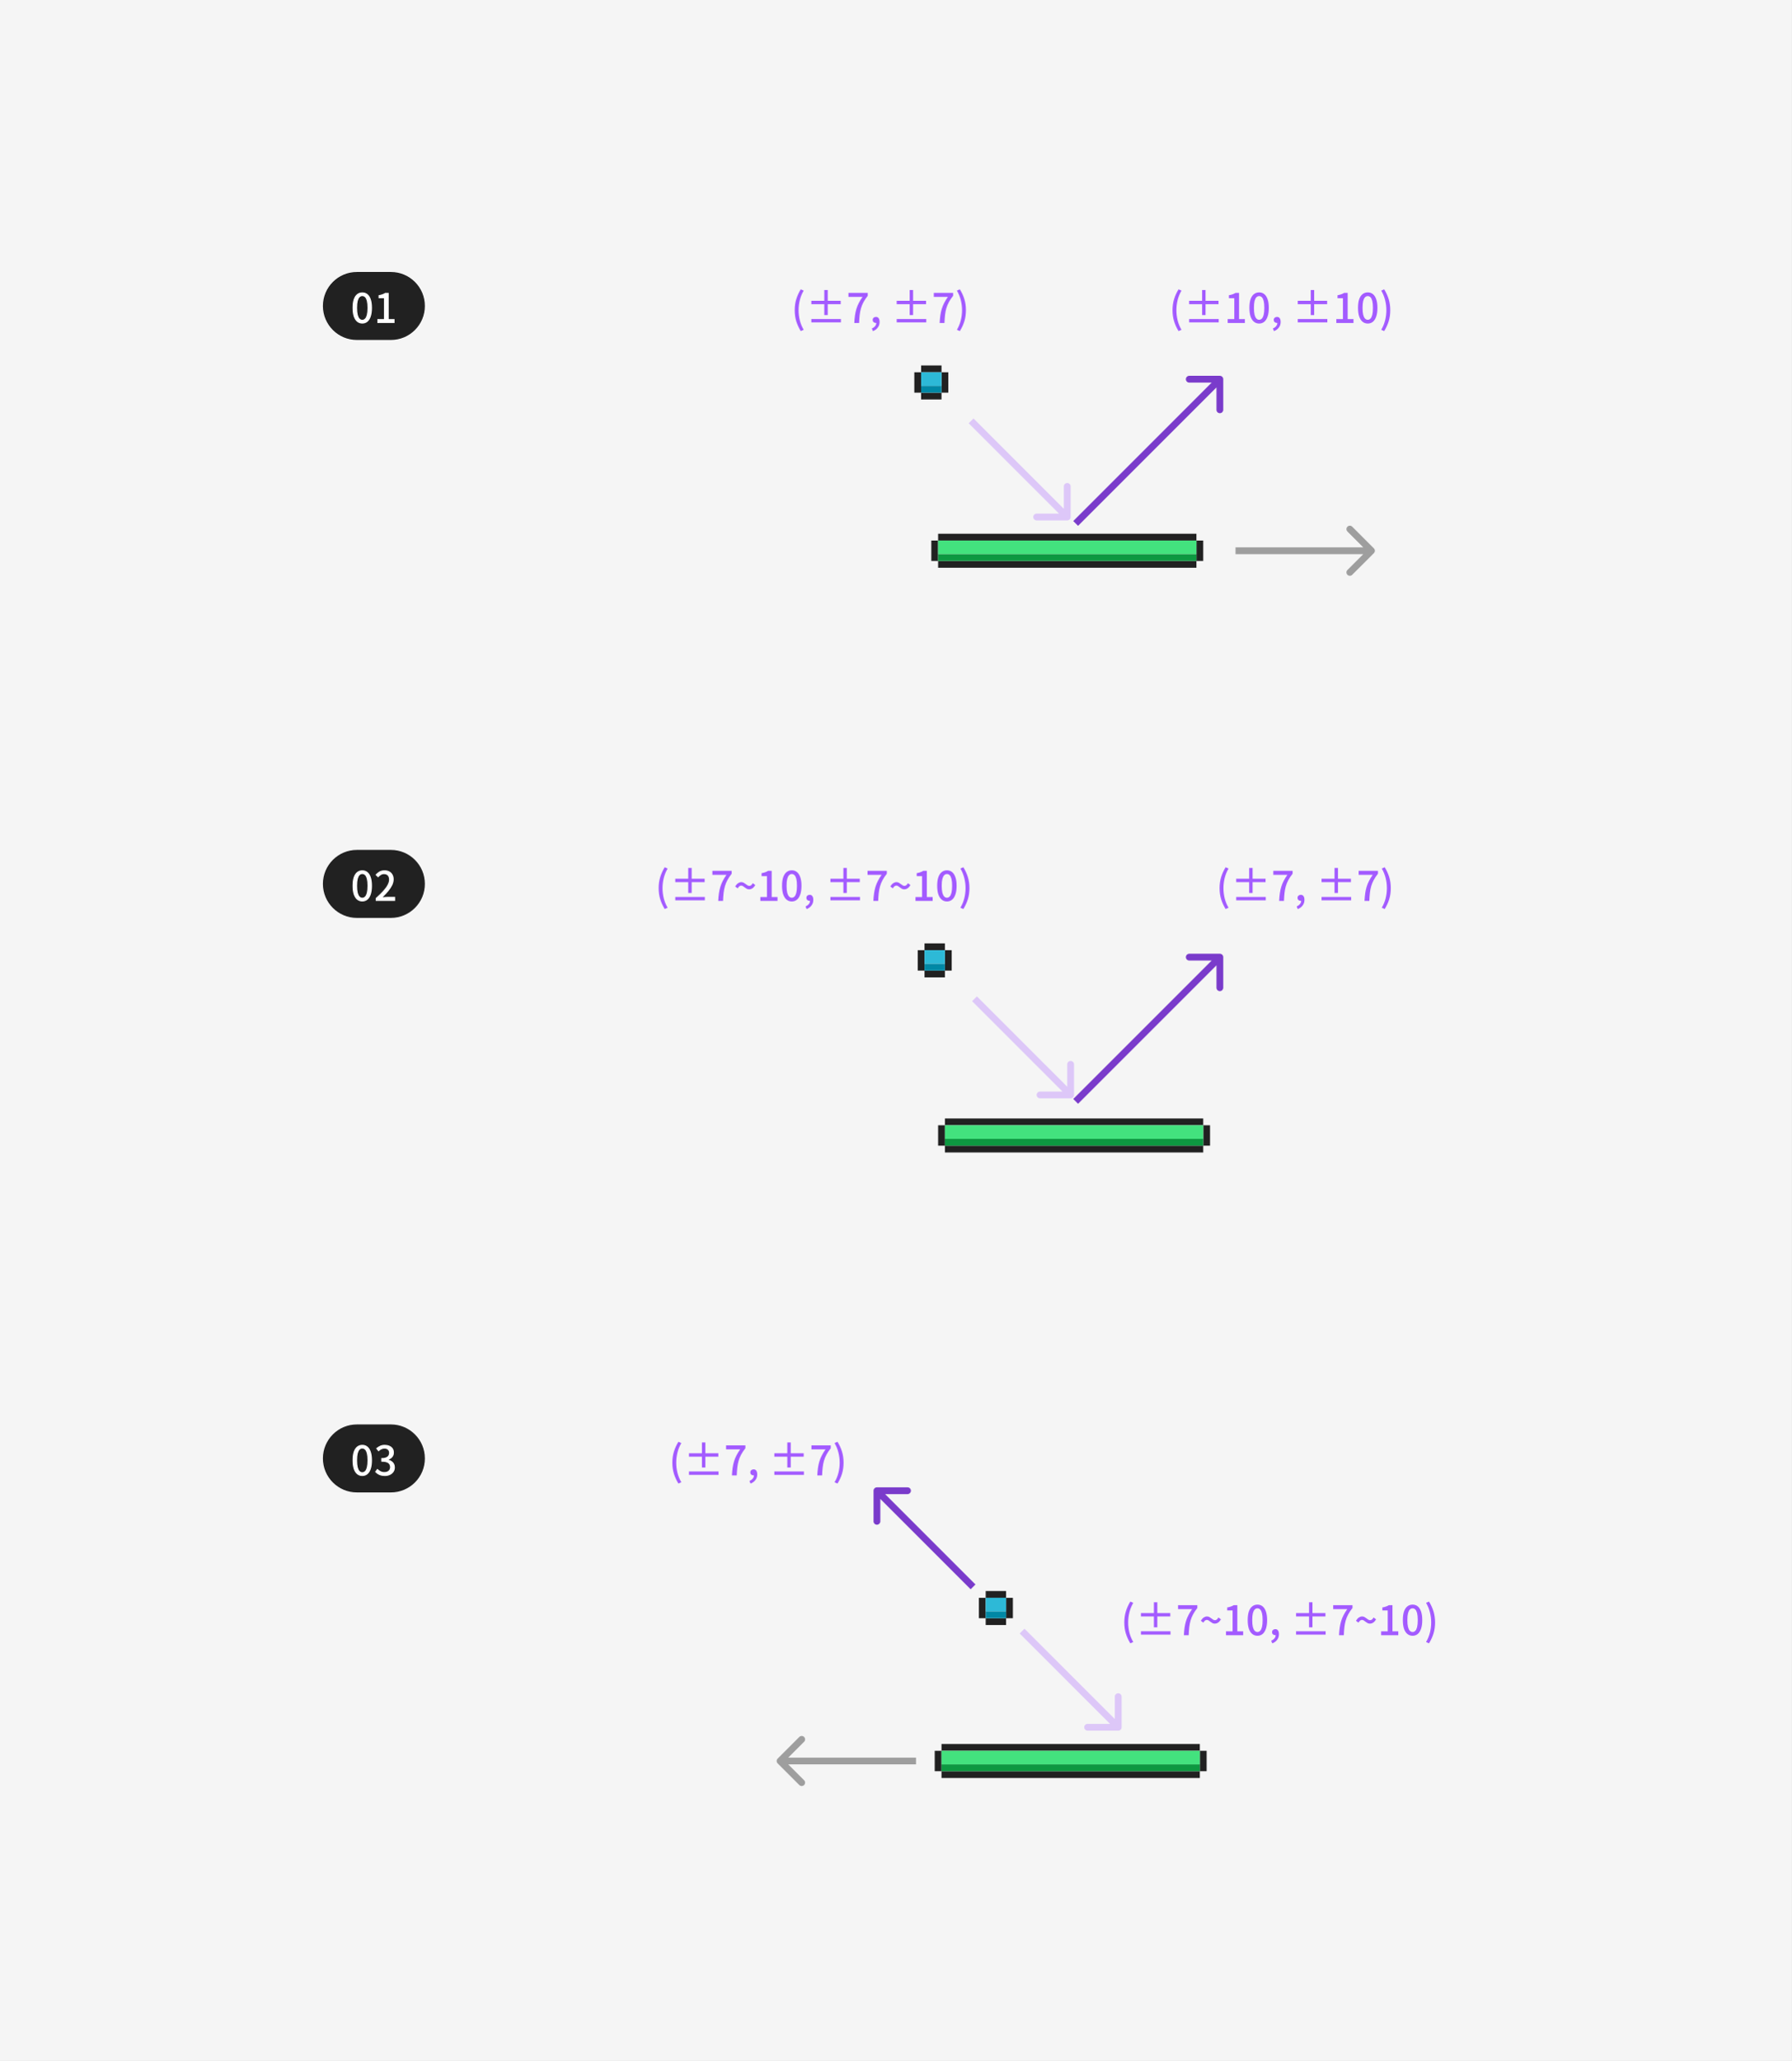
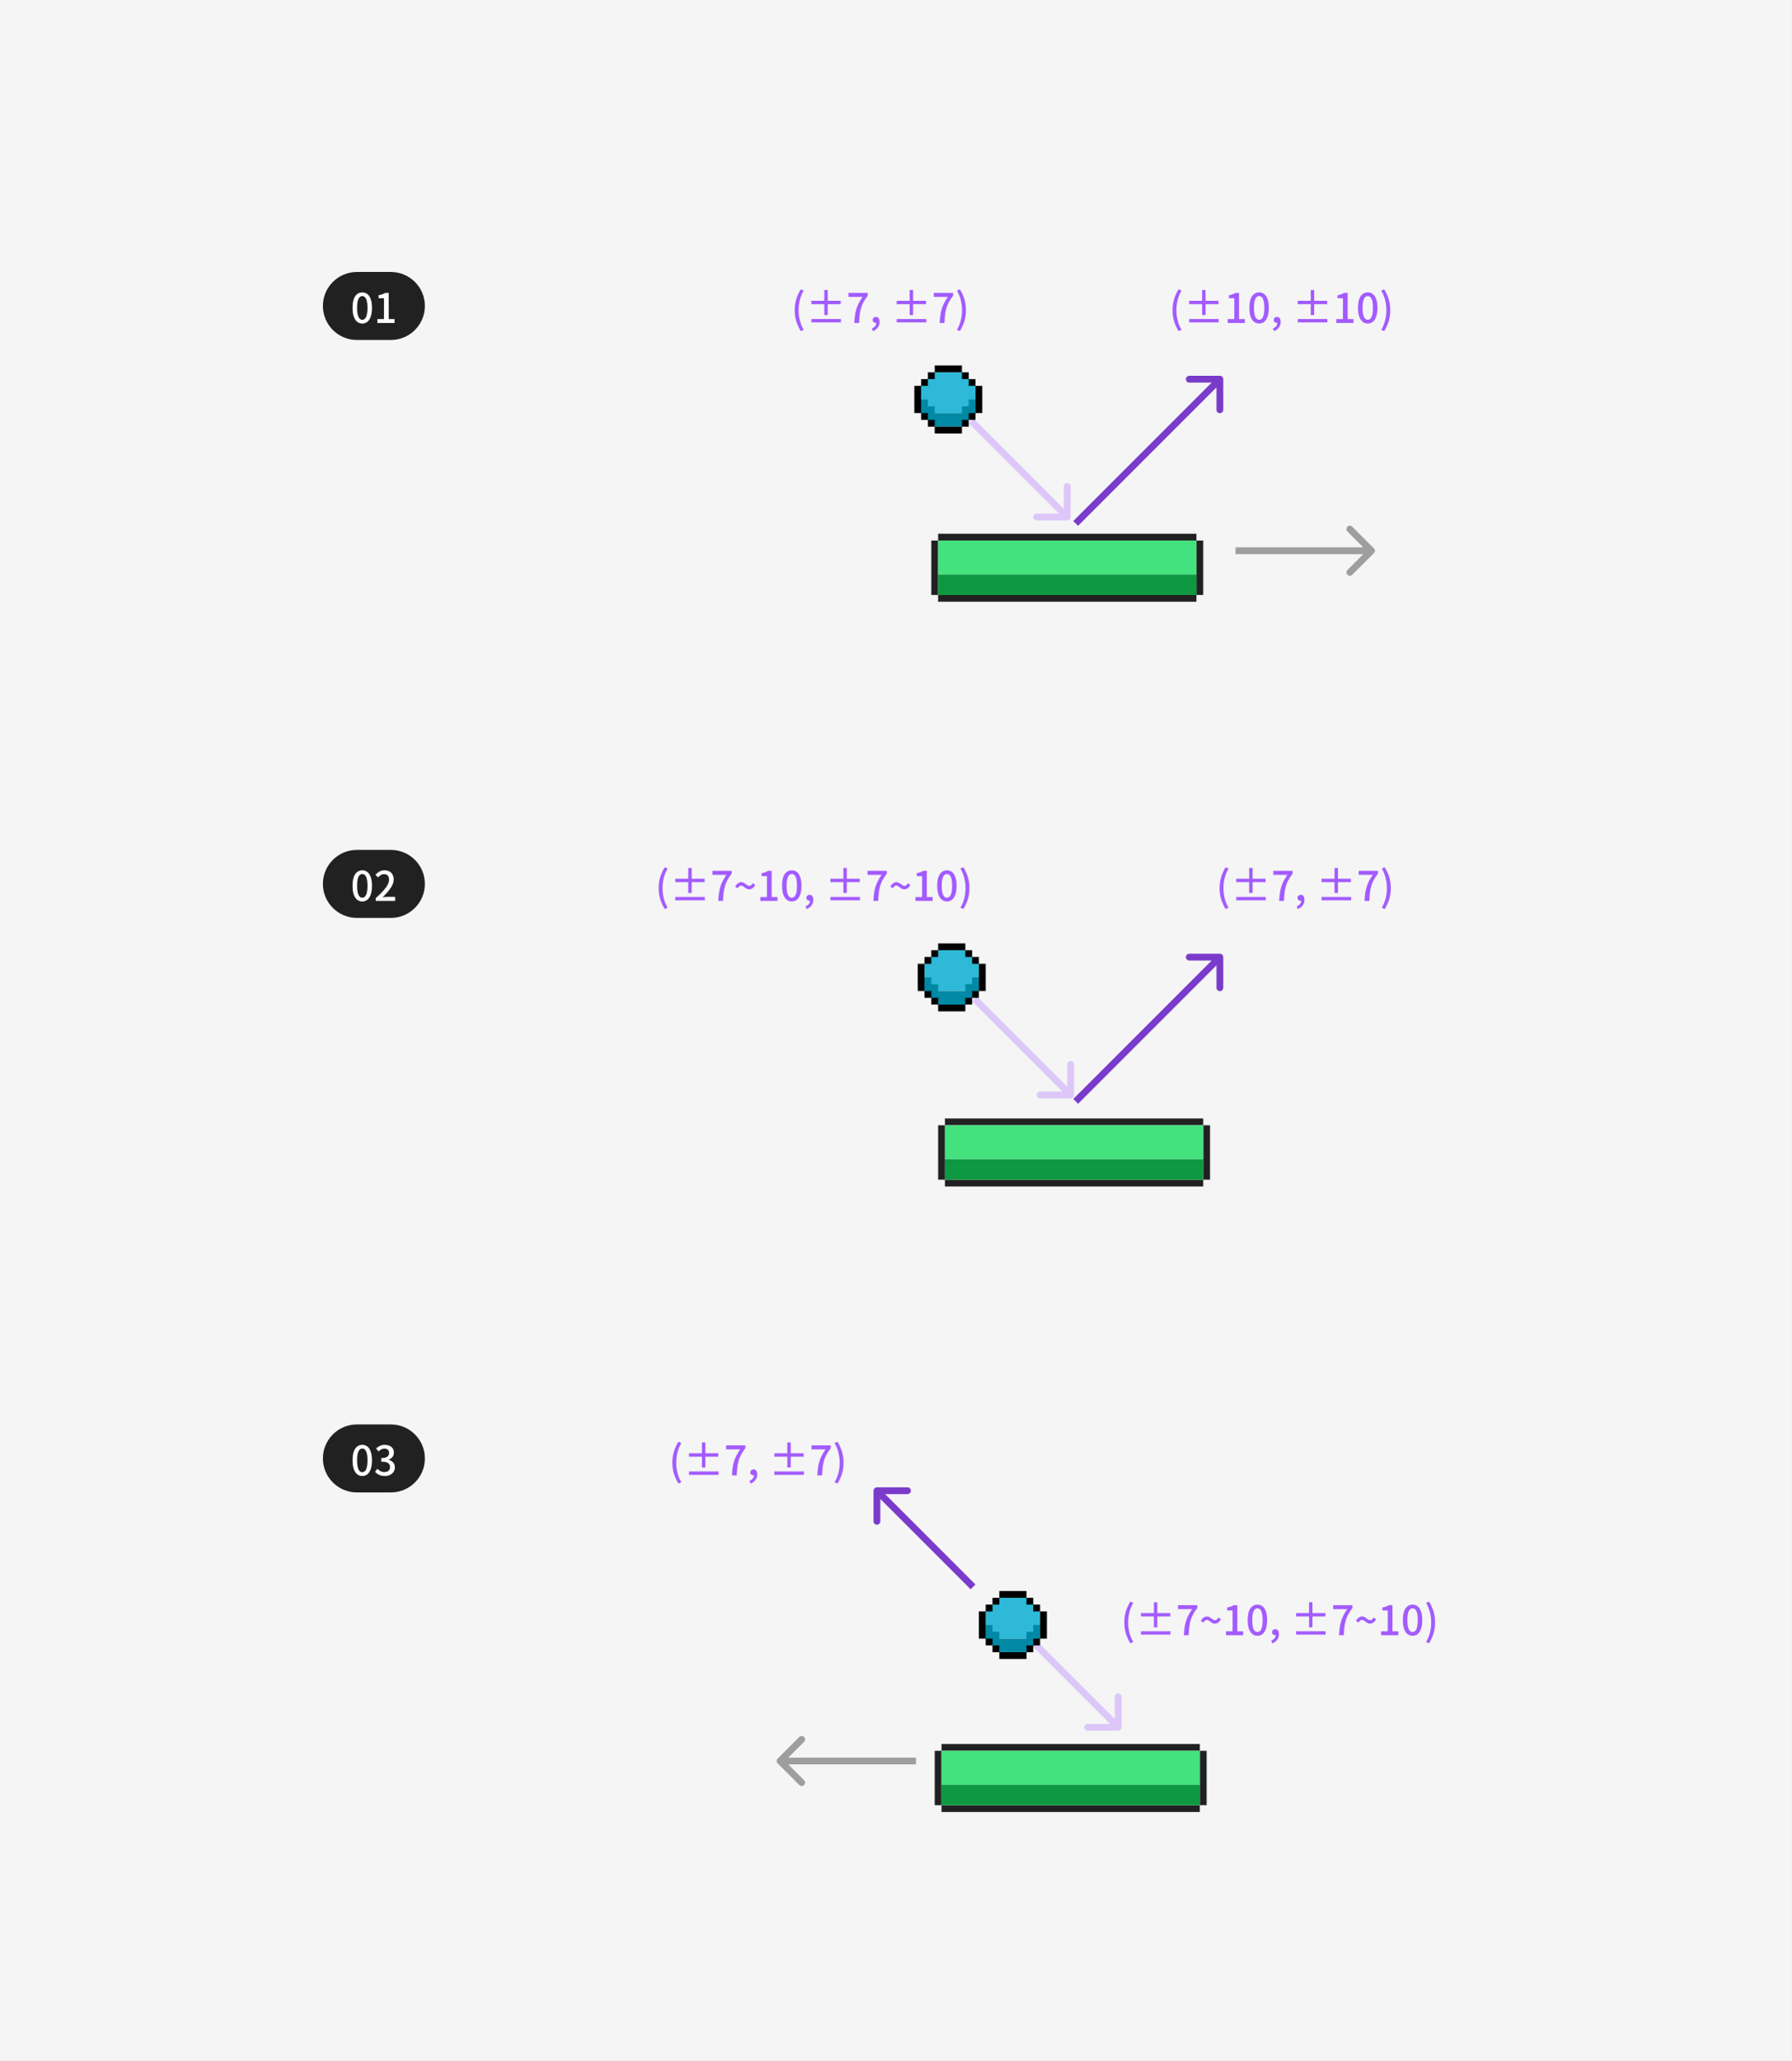
<svg xmlns="http://www.w3.org/2000/svg" width="527" height="606" viewBox="0 0 527 606" fill="none">
  <rect width="527" height="606" fill="#F5F5F5" />
  <rect x="95" y="80" width="30" height="20" rx="10" fill="#212121" />
  <path d="M106.588 95.168C106.012 95.168 105.508 94.996 105.076 94.652C104.644 94.308 104.308 93.796 104.068 93.116C103.836 92.428 103.72 91.572 103.72 90.548C103.72 89.524 103.836 88.676 104.068 88.004C104.308 87.332 104.644 86.832 105.076 86.504C105.508 86.168 106.012 86 106.588 86C107.164 86 107.664 86.168 108.088 86.504C108.512 86.84 108.84 87.344 109.072 88.016C109.312 88.68 109.432 89.524 109.432 90.548C109.432 91.572 109.312 92.428 109.072 93.116C108.84 93.796 108.512 94.308 108.088 94.652C107.664 94.996 107.164 95.168 106.588 95.168ZM106.588 94.064C106.884 94.064 107.148 93.948 107.38 93.716C107.612 93.484 107.792 93.112 107.92 92.6C108.048 92.08 108.112 91.396 108.112 90.548C108.112 89.7 108.048 89.024 107.92 88.52C107.792 88.016 107.612 87.652 107.38 87.428C107.148 87.204 106.884 87.092 106.588 87.092C106.292 87.092 106.028 87.204 105.796 87.428C105.564 87.652 105.38 88.016 105.244 88.52C105.116 89.024 105.052 89.7 105.052 90.548C105.052 91.396 105.116 92.08 105.244 92.6C105.38 93.112 105.564 93.484 105.796 93.716C106.028 93.948 106.292 94.064 106.588 94.064ZM111.02 95V93.86H112.964V87.716H111.38V86.84C111.796 86.768 112.156 86.676 112.46 86.564C112.772 86.452 113.056 86.316 113.312 86.156H114.356V93.86H116.072V95H111.02Z" fill="white" />
  <path d="M235.588 97.388C235.028 96.476 234.592 95.524 234.28 94.532C233.968 93.532 233.812 92.436 233.812 91.244C233.812 90.06 233.968 88.968 234.28 87.968C234.592 86.968 235.028 86.012 235.588 85.1L236.452 85.484C235.94 86.348 235.56 87.276 235.312 88.268C235.072 89.252 234.952 90.244 234.952 91.244C234.952 92.252 235.072 93.248 235.312 94.232C235.56 95.216 235.94 96.14 236.452 97.004L235.588 97.388ZM247.341 89.48H243.525V92.672H242.517V89.48H238.701V88.484H242.517V85.304H243.525V88.484H247.341V89.48ZM247.401 93.836V94.832H238.701V93.836H247.401ZM251.337 95C251.377 94.192 251.445 93.452 251.541 92.78C251.637 92.1 251.777 91.46 251.961 90.86C252.145 90.252 252.385 89.664 252.681 89.096C252.977 88.52 253.337 87.932 253.761 87.332H249.621V86.156H255.297V87.008C254.785 87.648 254.369 88.268 254.049 88.868C253.729 89.46 253.481 90.064 253.305 90.68C253.129 91.296 253.001 91.956 252.921 92.66C252.841 93.356 252.785 94.136 252.753 95H251.337ZM256.813 97.4L256.501 96.62C256.917 96.444 257.241 96.208 257.473 95.912C257.705 95.624 257.817 95.3 257.809 94.94L257.713 93.836L258.289 94.748C258.209 94.836 258.117 94.9 258.013 94.94C257.909 94.972 257.797 94.988 257.677 94.988C257.437 94.988 257.221 94.912 257.029 94.76C256.845 94.6 256.753 94.38 256.753 94.1C256.753 93.828 256.845 93.612 257.029 93.452C257.221 93.292 257.449 93.212 257.713 93.212C258.057 93.212 258.321 93.344 258.505 93.608C258.689 93.872 258.781 94.236 258.781 94.7C258.781 95.332 258.605 95.88 258.253 96.344C257.909 96.816 257.429 97.168 256.813 97.4ZM272.455 89.48H268.639V92.672H267.631V89.48H263.815V88.484H267.631V85.304H268.639V88.484H272.455V89.48ZM272.515 93.836V94.832H263.815V93.836H272.515ZM276.451 95C276.491 94.192 276.559 93.452 276.655 92.78C276.751 92.1 276.891 91.46 277.075 90.86C277.259 90.252 277.499 89.664 277.795 89.096C278.091 88.52 278.451 87.932 278.875 87.332H274.735V86.156H280.411V87.008C279.899 87.648 279.483 88.268 279.163 88.868C278.843 89.46 278.595 90.064 278.419 90.68C278.243 91.296 278.115 91.956 278.035 92.66C277.955 93.356 277.899 94.136 277.867 95H276.451ZM282.395 97.388L281.531 97.004C282.043 96.14 282.423 95.216 282.671 94.232C282.919 93.248 283.043 92.252 283.043 91.244C283.043 90.244 282.919 89.252 282.671 88.268C282.423 87.276 282.043 86.348 281.531 85.484L282.395 85.1C282.963 86.012 283.403 86.968 283.715 87.968C284.027 88.968 284.183 90.06 284.183 91.244C284.183 92.436 284.027 93.532 283.715 94.532C283.403 95.524 282.963 96.476 282.395 97.388Z" fill="#A35BFF" />
  <path d="M346.744 97.388C346.184 96.476 345.748 95.524 345.436 94.532C345.124 93.532 344.968 92.436 344.968 91.244C344.968 90.06 345.124 88.968 345.436 87.968C345.748 86.968 346.184 86.012 346.744 85.1L347.608 85.484C347.096 86.348 346.716 87.276 346.468 88.268C346.228 89.252 346.108 90.244 346.108 91.244C346.108 92.252 346.228 93.248 346.468 94.232C346.716 95.216 347.096 96.14 347.608 97.004L346.744 97.388ZM358.498 89.48H354.682V92.672H353.674V89.48H349.858V88.484H353.674V85.304H354.682V88.484H358.498V89.48ZM358.558 93.836V94.832H349.858V93.836H358.558ZM361.198 95V93.86H363.142V87.716H361.558V86.84C361.974 86.768 362.334 86.676 362.638 86.564C362.95 86.452 363.234 86.316 363.49 86.156H364.534V93.86H366.25V95H361.198ZM370.453 95.168C369.877 95.168 369.373 94.996 368.941 94.652C368.509 94.308 368.173 93.796 367.933 93.116C367.701 92.428 367.585 91.572 367.585 90.548C367.585 89.524 367.701 88.676 367.933 88.004C368.173 87.332 368.509 86.832 368.941 86.504C369.373 86.168 369.877 86 370.453 86C371.029 86 371.529 86.168 371.953 86.504C372.377 86.84 372.705 87.344 372.937 88.016C373.177 88.68 373.297 89.524 373.297 90.548C373.297 91.572 373.177 92.428 372.937 93.116C372.705 93.796 372.377 94.308 371.953 94.652C371.529 94.996 371.029 95.168 370.453 95.168ZM370.453 94.064C370.749 94.064 371.013 93.948 371.245 93.716C371.477 93.484 371.657 93.112 371.785 92.6C371.913 92.08 371.977 91.396 371.977 90.548C371.977 89.7 371.913 89.024 371.785 88.52C371.657 88.016 371.477 87.652 371.245 87.428C371.013 87.204 370.749 87.092 370.453 87.092C370.157 87.092 369.893 87.204 369.661 87.428C369.429 87.652 369.245 88.016 369.109 88.52C368.981 89.024 368.917 89.7 368.917 90.548C368.917 91.396 368.981 92.08 369.109 92.6C369.245 93.112 369.429 93.484 369.661 93.716C369.893 93.948 370.157 94.064 370.453 94.064ZM374.813 97.4L374.501 96.62C374.917 96.444 375.241 96.208 375.473 95.912C375.705 95.624 375.817 95.3 375.809 94.94L375.713 93.836L376.289 94.748C376.209 94.836 376.117 94.9 376.013 94.94C375.909 94.972 375.797 94.988 375.677 94.988C375.437 94.988 375.221 94.912 375.029 94.76C374.845 94.6 374.753 94.38 374.753 94.1C374.753 93.828 374.845 93.612 375.029 93.452C375.221 93.292 375.449 93.212 375.713 93.212C376.057 93.212 376.321 93.344 376.505 93.608C376.689 93.872 376.781 94.236 376.781 94.7C376.781 95.332 376.605 95.88 376.253 96.344C375.909 96.816 375.429 97.168 374.813 97.4ZM390.455 89.48H386.639V92.672H385.631V89.48H381.815V88.484H385.631V85.304H386.639V88.484H390.455V89.48ZM390.515 93.836V94.832H381.815V93.836H390.515ZM393.155 95V93.86H395.099V87.716H393.515V86.84C393.931 86.768 394.291 86.676 394.595 86.564C394.907 86.452 395.191 86.316 395.447 86.156H396.491V93.86H398.207V95H393.155ZM402.411 95.168C401.835 95.168 401.331 94.996 400.899 94.652C400.467 94.308 400.131 93.796 399.891 93.116C399.659 92.428 399.543 91.572 399.543 90.548C399.543 89.524 399.659 88.676 399.891 88.004C400.131 87.332 400.467 86.832 400.899 86.504C401.331 86.168 401.835 86 402.411 86C402.987 86 403.487 86.168 403.911 86.504C404.335 86.84 404.663 87.344 404.895 88.016C405.135 88.68 405.255 89.524 405.255 90.548C405.255 91.572 405.135 92.428 404.895 93.116C404.663 93.796 404.335 94.308 403.911 94.652C403.487 94.996 402.987 95.168 402.411 95.168ZM402.411 94.064C402.707 94.064 402.971 93.948 403.203 93.716C403.435 93.484 403.615 93.112 403.743 92.6C403.871 92.08 403.935 91.396 403.935 90.548C403.935 89.7 403.871 89.024 403.743 88.52C403.615 88.016 403.435 87.652 403.203 87.428C402.971 87.204 402.707 87.092 402.411 87.092C402.115 87.092 401.851 87.204 401.619 87.428C401.387 87.652 401.203 88.016 401.067 88.52C400.939 89.024 400.875 89.7 400.875 90.548C400.875 91.396 400.939 92.08 401.067 92.6C401.203 93.112 401.387 93.484 401.619 93.716C401.851 93.948 402.115 94.064 402.411 94.064ZM407.238 97.388L406.374 97.004C406.886 96.14 407.266 95.216 407.514 94.232C407.762 93.248 407.886 92.252 407.886 91.244C407.886 90.244 407.762 89.252 407.514 88.268C407.266 87.276 406.886 86.348 406.374 85.484L407.238 85.1C407.806 86.012 408.246 86.968 408.558 87.968C408.87 88.968 409.026 90.06 409.026 91.244C409.026 92.436 408.87 93.532 408.558 94.532C408.246 95.524 407.806 96.476 407.238 97.388Z" fill="#A35BFF" />
  <path d="M404.207 162.707C404.598 162.317 404.598 161.683 404.207 161.293L397.843 154.929C397.453 154.538 396.819 154.538 396.429 154.929C396.038 155.319 396.038 155.953 396.429 156.343L402.086 162L396.429 167.657C396.038 168.047 396.038 168.681 396.429 169.071C396.819 169.462 397.453 169.462 397.843 169.071L404.207 162.707ZM363.5 163H403.5V161H363.5V163Z" fill="#9E9E9E" />
  <path d="M359.895 111.542C359.895 110.99 359.447 110.542 358.895 110.542L349.895 110.542C349.343 110.542 348.895 110.99 348.895 111.542C348.895 112.095 349.343 112.542 349.895 112.542L357.895 112.542L357.895 120.542C357.895 121.095 358.343 121.542 358.895 121.542C359.447 121.542 359.895 121.095 359.895 120.542L359.895 111.542ZM317.176 154.676L359.602 112.249L358.188 110.835L315.762 153.262L317.176 154.676Z" fill="#7A3BCB" />
-   <path fill-rule="evenodd" clip-rule="evenodd" d="M352 157H276V159H274V165H276V167H352V165H354V159H352V157ZM352 159V165H276V159H352Z" fill="#212121" />
-   <rect x="276" y="159" width="76" height="4" fill="#43E27E" />
-   <rect x="276" y="163" width="76" height="2" fill="#0D9841" />
+   <path fill-rule="evenodd" clip-rule="evenodd" d="M352 157H276V159H274V175H276V177H352V175H354V159H352V157ZM352 159V175H276V159H352Z" fill="#212121" />
+   <rect x="276" y="159" width="76" height="10" fill="#43E27E" />
+   <rect x="276" y="169" width="76" height="6" fill="#0D9841" />
  <path opacity="0.3" d="M313.991 153.077C314.544 153.077 314.991 152.63 314.991 152.077L314.991 143.077C314.991 142.525 314.544 142.077 313.991 142.077C313.439 142.077 312.991 142.525 312.991 143.077L312.991 151.077L304.991 151.077C304.439 151.077 303.991 151.525 303.991 152.077C303.991 152.63 304.439 153.077 304.991 153.077L313.991 153.077ZM285 124.5L313.284 152.784L314.698 151.37L286.414 123.086L285 124.5Z" fill="#A35BFF" />
-   <path fill-rule="evenodd" clip-rule="evenodd" d="M277 107.5H271V109.5H269V115.5H271V117.5H277V115.5H279V109.5H277V107.5ZM277 109.5V115.5H271V109.5H277Z" fill="#212121" />
-   <rect x="271" y="109.5" width="6" height="4" fill="#2DB9D7" />
-   <rect x="271" y="113.5" width="6" height="2" fill="#0088A5" />
+   <path d="M271 113.5L275 109.5H283L287 113.5V121.5H271V113.5Z" fill="#2DB9D7" />
+   <path d="M271 117.5H273V119.5H275V121.5H283V119.5H285V117.5H287V121.5L283 125.5H275L271 121.5V117.5Z" fill="#0088A5" />
+   <path fill-rule="evenodd" clip-rule="evenodd" d="M283 107.5H275V109.5H273V111.5H271V113.5H269V121.5H271V123.5H273V125.5H275V127.5H283V125.5H285V123.5H287V121.5H289V113.5H287V111.5H285V109.5H283V107.5ZM283 109.5V111.5H285V113.5H287V121.5H285V123.5H283V125.5H275V123.5H273V121.5H271V113.5H273V111.5H275V109.5H283Z" fill="black" />
  <rect x="95" y="250" width="30" height="20" rx="10" fill="#212121" />
  <path d="M106.588 265.168C106.012 265.168 105.508 264.996 105.076 264.652C104.644 264.308 104.308 263.796 104.068 263.116C103.836 262.428 103.72 261.572 103.72 260.548C103.72 259.524 103.836 258.676 104.068 258.004C104.308 257.332 104.644 256.832 105.076 256.504C105.508 256.168 106.012 256 106.588 256C107.164 256 107.664 256.168 108.088 256.504C108.512 256.84 108.84 257.344 109.072 258.016C109.312 258.68 109.432 259.524 109.432 260.548C109.432 261.572 109.312 262.428 109.072 263.116C108.84 263.796 108.512 264.308 108.088 264.652C107.664 264.996 107.164 265.168 106.588 265.168ZM106.588 264.064C106.884 264.064 107.148 263.948 107.38 263.716C107.612 263.484 107.792 263.112 107.92 262.6C108.048 262.08 108.112 261.396 108.112 260.548C108.112 259.7 108.048 259.024 107.92 258.52C107.792 258.016 107.612 257.652 107.38 257.428C107.148 257.204 106.884 257.092 106.588 257.092C106.292 257.092 106.028 257.204 105.796 257.428C105.564 257.652 105.38 258.016 105.244 258.52C105.116 259.024 105.052 259.7 105.052 260.548C105.052 261.396 105.116 262.08 105.244 262.6C105.38 263.112 105.564 263.484 105.796 263.716C106.028 263.948 106.292 264.064 106.588 264.064ZM110.528 265V264.196C111.4 263.42 112.128 262.712 112.712 262.072C113.296 261.424 113.732 260.824 114.02 260.272C114.316 259.72 114.464 259.204 114.464 258.724C114.464 258.404 114.408 258.124 114.296 257.884C114.192 257.636 114.028 257.448 113.804 257.32C113.588 257.184 113.312 257.116 112.976 257.116C112.632 257.116 112.316 257.212 112.028 257.404C111.74 257.588 111.476 257.816 111.236 258.088L110.456 257.32C110.832 256.904 111.228 256.58 111.644 256.348C112.068 256.116 112.572 256 113.156 256C113.692 256 114.16 256.112 114.56 256.336C114.96 256.552 115.268 256.86 115.484 257.26C115.708 257.652 115.82 258.116 115.82 258.652C115.82 259.22 115.68 259.796 115.4 260.38C115.12 260.956 114.736 261.54 114.248 262.132C113.76 262.716 113.204 263.308 112.58 263.908C112.812 263.884 113.056 263.864 113.312 263.848C113.576 263.824 113.812 263.812 114.02 263.812H116.24V265H110.528Z" fill="white" />
  <path d="M195.557 267.388C194.997 266.476 194.561 265.524 194.249 264.532C193.937 263.532 193.781 262.436 193.781 261.244C193.781 260.06 193.937 258.968 194.249 257.968C194.561 256.968 194.997 256.012 195.557 255.1L196.421 255.484C195.909 256.348 195.529 257.276 195.281 258.268C195.041 259.252 194.921 260.244 194.921 261.244C194.921 262.252 195.041 263.248 195.281 264.232C195.529 265.216 195.909 266.14 196.421 267.004L195.557 267.388ZM207.31 259.48H203.494V262.672H202.486V259.48H198.67V258.484H202.486V255.304H203.494V258.484H207.31V259.48ZM207.37 263.836V264.832H198.67V263.836H207.37ZM211.306 265C211.346 264.192 211.414 263.452 211.51 262.78C211.606 262.1 211.746 261.46 211.93 260.86C212.114 260.252 212.354 259.664 212.65 259.096C212.946 258.52 213.306 257.932 213.73 257.332H209.59V256.156H215.266V257.008C214.754 257.648 214.338 258.268 214.018 258.868C213.698 259.46 213.45 260.064 213.274 260.68C213.098 261.296 212.97 261.956 212.89 262.66C212.81 263.356 212.754 264.136 212.722 265H211.306ZM220.43 261.604C220.166 261.604 219.926 261.548 219.71 261.436C219.502 261.324 219.306 261.196 219.122 261.052C218.946 260.908 218.77 260.78 218.594 260.668C218.426 260.556 218.246 260.5 218.054 260.5C217.862 260.5 217.682 260.568 217.514 260.704C217.346 260.832 217.19 261.032 217.046 261.304L216.29 260.764C216.562 260.308 216.854 259.98 217.166 259.78C217.478 259.58 217.786 259.48 218.09 259.48C218.362 259.48 218.602 259.54 218.81 259.66C219.018 259.772 219.21 259.9 219.386 260.044C219.57 260.18 219.746 260.304 219.914 260.416C220.09 260.528 220.27 260.584 220.454 260.584C220.646 260.584 220.826 260.52 220.994 260.392C221.162 260.264 221.322 260.06 221.474 259.78L222.218 260.344C221.946 260.792 221.654 261.116 221.342 261.316C221.038 261.508 220.734 261.604 220.43 261.604ZM223.698 265V263.86H225.642V257.716H224.058V256.84C224.474 256.768 224.834 256.676 225.138 256.564C225.45 256.452 225.734 256.316 225.99 256.156H227.034V263.86H228.75V265H223.698ZM232.953 265.168C232.377 265.168 231.873 264.996 231.441 264.652C231.009 264.308 230.673 263.796 230.433 263.116C230.201 262.428 230.085 261.572 230.085 260.548C230.085 259.524 230.201 258.676 230.433 258.004C230.673 257.332 231.009 256.832 231.441 256.504C231.873 256.168 232.377 256 232.953 256C233.529 256 234.029 256.168 234.453 256.504C234.877 256.84 235.205 257.344 235.437 258.016C235.677 258.68 235.797 259.524 235.797 260.548C235.797 261.572 235.677 262.428 235.437 263.116C235.205 263.796 234.877 264.308 234.453 264.652C234.029 264.996 233.529 265.168 232.953 265.168ZM232.953 264.064C233.249 264.064 233.513 263.948 233.745 263.716C233.977 263.484 234.157 263.112 234.285 262.6C234.413 262.08 234.477 261.396 234.477 260.548C234.477 259.7 234.413 259.024 234.285 258.52C234.157 258.016 233.977 257.652 233.745 257.428C233.513 257.204 233.249 257.092 232.953 257.092C232.657 257.092 232.393 257.204 232.161 257.428C231.929 257.652 231.745 258.016 231.609 258.52C231.481 259.024 231.417 259.7 231.417 260.548C231.417 261.396 231.481 262.08 231.609 262.6C231.745 263.112 231.929 263.484 232.161 263.716C232.393 263.948 232.657 264.064 232.953 264.064ZM237.313 267.4L237.001 266.62C237.417 266.444 237.741 266.208 237.973 265.912C238.205 265.624 238.317 265.3 238.309 264.94L238.213 263.836L238.789 264.748C238.709 264.836 238.617 264.9 238.513 264.94C238.409 264.972 238.297 264.988 238.177 264.988C237.937 264.988 237.721 264.912 237.529 264.76C237.345 264.6 237.253 264.38 237.253 264.1C237.253 263.828 237.345 263.612 237.529 263.452C237.721 263.292 237.949 263.212 238.213 263.212C238.557 263.212 238.821 263.344 239.005 263.608C239.189 263.872 239.281 264.236 239.281 264.7C239.281 265.332 239.105 265.88 238.753 266.344C238.409 266.816 237.929 267.168 237.313 267.4ZM252.955 259.48H249.139V262.672H248.131V259.48H244.315V258.484H248.131V255.304H249.139V258.484H252.955V259.48ZM253.015 263.836V264.832H244.315V263.836H253.015ZM256.951 265C256.991 264.192 257.059 263.452 257.155 262.78C257.251 262.1 257.391 261.46 257.575 260.86C257.759 260.252 257.999 259.664 258.295 259.096C258.591 258.52 258.951 257.932 259.375 257.332H255.235V256.156H260.911V257.008C260.399 257.648 259.983 258.268 259.663 258.868C259.343 259.46 259.095 260.064 258.919 260.68C258.743 261.296 258.615 261.956 258.535 262.66C258.455 263.356 258.399 264.136 258.367 265H256.951ZM266.075 261.604C265.811 261.604 265.571 261.548 265.355 261.436C265.147 261.324 264.951 261.196 264.767 261.052C264.591 260.908 264.415 260.78 264.239 260.668C264.071 260.556 263.891 260.5 263.699 260.5C263.507 260.5 263.327 260.568 263.159 260.704C262.991 260.832 262.835 261.032 262.691 261.304L261.935 260.764C262.207 260.308 262.499 259.98 262.811 259.78C263.123 259.58 263.431 259.48 263.735 259.48C264.007 259.48 264.247 259.54 264.455 259.66C264.663 259.772 264.855 259.9 265.031 260.044C265.215 260.18 265.391 260.304 265.559 260.416C265.735 260.528 265.915 260.584 266.099 260.584C266.291 260.584 266.471 260.52 266.639 260.392C266.807 260.264 266.967 260.06 267.119 259.78L267.863 260.344C267.591 260.792 267.299 261.116 266.987 261.316C266.683 261.508 266.379 261.604 266.075 261.604ZM269.342 265V263.86H271.286V257.716H269.702V256.84C270.118 256.768 270.478 256.676 270.782 256.564C271.094 256.452 271.378 256.316 271.634 256.156H272.678V263.86H274.394V265H269.342ZM278.598 265.168C278.022 265.168 277.518 264.996 277.086 264.652C276.654 264.308 276.318 263.796 276.078 263.116C275.846 262.428 275.73 261.572 275.73 260.548C275.73 259.524 275.846 258.676 276.078 258.004C276.318 257.332 276.654 256.832 277.086 256.504C277.518 256.168 278.022 256 278.598 256C279.174 256 279.674 256.168 280.098 256.504C280.522 256.84 280.85 257.344 281.082 258.016C281.322 258.68 281.442 259.524 281.442 260.548C281.442 261.572 281.322 262.428 281.082 263.116C280.85 263.796 280.522 264.308 280.098 264.652C279.674 264.996 279.174 265.168 278.598 265.168ZM278.598 264.064C278.894 264.064 279.158 263.948 279.39 263.716C279.622 263.484 279.802 263.112 279.93 262.6C280.058 262.08 280.122 261.396 280.122 260.548C280.122 259.7 280.058 259.024 279.93 258.52C279.802 258.016 279.622 257.652 279.39 257.428C279.158 257.204 278.894 257.092 278.598 257.092C278.302 257.092 278.038 257.204 277.806 257.428C277.574 257.652 277.39 258.016 277.254 258.52C277.126 259.024 277.062 259.7 277.062 260.548C277.062 261.396 277.126 262.08 277.254 262.6C277.39 263.112 277.574 263.484 277.806 263.716C278.038 263.948 278.302 264.064 278.598 264.064ZM283.426 267.388L282.562 267.004C283.074 266.14 283.454 265.216 283.702 264.232C283.95 263.248 284.074 262.252 284.074 261.244C284.074 260.244 283.95 259.252 283.702 258.268C283.454 257.276 283.074 256.348 282.562 255.484L283.426 255.1C283.994 256.012 284.434 256.968 284.746 257.968C285.058 258.968 285.214 260.06 285.214 261.244C285.214 262.436 285.058 263.532 284.746 264.532C284.434 265.524 283.994 266.476 283.426 267.388Z" fill="#A35BFF" />
  <path d="M360.588 267.388C360.028 266.476 359.592 265.524 359.28 264.532C358.968 263.532 358.812 262.436 358.812 261.244C358.812 260.06 358.968 258.968 359.28 257.968C359.592 256.968 360.028 256.012 360.588 255.1L361.452 255.484C360.94 256.348 360.56 257.276 360.312 258.268C360.072 259.252 359.952 260.244 359.952 261.244C359.952 262.252 360.072 263.248 360.312 264.232C360.56 265.216 360.94 266.14 361.452 267.004L360.588 267.388ZM372.341 259.48H368.525V262.672H367.517V259.48H363.701V258.484H367.517V255.304H368.525V258.484H372.341V259.48ZM372.401 263.836V264.832H363.701V263.836H372.401ZM376.337 265C376.377 264.192 376.445 263.452 376.541 262.78C376.637 262.1 376.777 261.46 376.961 260.86C377.145 260.252 377.385 259.664 377.681 259.096C377.977 258.52 378.337 257.932 378.761 257.332H374.621V256.156H380.297V257.008C379.785 257.648 379.369 258.268 379.049 258.868C378.729 259.46 378.481 260.064 378.305 260.68C378.129 261.296 378.001 261.956 377.921 262.66C377.841 263.356 377.785 264.136 377.753 265H376.337ZM381.813 267.4L381.501 266.62C381.917 266.444 382.241 266.208 382.473 265.912C382.705 265.624 382.817 265.3 382.809 264.94L382.713 263.836L383.289 264.748C383.209 264.836 383.117 264.9 383.013 264.94C382.909 264.972 382.797 264.988 382.677 264.988C382.437 264.988 382.221 264.912 382.029 264.76C381.845 264.6 381.753 264.38 381.753 264.1C381.753 263.828 381.845 263.612 382.029 263.452C382.221 263.292 382.449 263.212 382.713 263.212C383.057 263.212 383.321 263.344 383.505 263.608C383.689 263.872 383.781 264.236 383.781 264.7C383.781 265.332 383.605 265.88 383.253 266.344C382.909 266.816 382.429 267.168 381.813 267.4ZM397.455 259.48H393.639V262.672H392.631V259.48H388.815V258.484H392.631V255.304H393.639V258.484H397.455V259.48ZM397.515 263.836V264.832H388.815V263.836H397.515ZM401.451 265C401.491 264.192 401.559 263.452 401.655 262.78C401.751 262.1 401.891 261.46 402.075 260.86C402.259 260.252 402.499 259.664 402.795 259.096C403.091 258.52 403.451 257.932 403.875 257.332H399.735V256.156H405.411V257.008C404.899 257.648 404.483 258.268 404.163 258.868C403.843 259.46 403.595 260.064 403.419 260.68C403.243 261.296 403.115 261.956 403.035 262.66C402.955 263.356 402.899 264.136 402.867 265H401.451ZM407.395 267.388L406.531 267.004C407.043 266.14 407.423 265.216 407.671 264.232C407.919 263.248 408.043 262.252 408.043 261.244C408.043 260.244 407.919 259.252 407.671 258.268C407.423 257.276 407.043 256.348 406.531 255.484L407.395 255.1C407.963 256.012 408.403 256.968 408.715 257.968C409.027 258.968 409.183 260.06 409.183 261.244C409.183 262.436 409.027 263.532 408.715 264.532C408.403 265.524 407.963 266.476 407.395 267.388Z" fill="#A35BFF" />
  <path d="M359.895 281.542C359.895 280.99 359.447 280.542 358.895 280.542L349.895 280.542C349.343 280.542 348.895 280.99 348.895 281.542C348.895 282.095 349.343 282.542 349.895 282.542L357.895 282.542L357.895 290.542C357.895 291.095 358.343 291.542 358.895 291.542C359.447 291.542 359.895 291.095 359.895 290.542L359.895 281.542ZM317.176 324.676L359.602 282.249L358.188 280.835L315.762 323.262L317.176 324.676Z" fill="#7A3BCB" />
-   <path fill-rule="evenodd" clip-rule="evenodd" d="M354 329H278V331H276V337H278V339H354V337H356V331H354V329ZM354 331V337H278V331H354Z" fill="#212121" />
-   <rect x="278" y="331" width="76" height="4" fill="#43E27E" />
-   <rect x="278" y="335" width="76" height="2" fill="#0D9841" />
+   <path fill-rule="evenodd" clip-rule="evenodd" d="M354 329H278V331H276V347H278V349H354V347H356V331H354V329ZM354 331V347H278V331H354Z" fill="#212121" />
+   <rect x="278" y="331" width="76" height="10" fill="#43E27E" />
+   <rect x="278" y="341" width="76" height="6" fill="#0D9841" />
  <path opacity="0.3" d="M314.991 323.077C315.544 323.077 315.991 322.63 315.991 322.077L315.991 313.077C315.991 312.525 315.544 312.077 314.991 312.077C314.439 312.077 313.991 312.525 313.991 313.077L313.991 321.077L305.991 321.077C305.439 321.077 304.991 321.525 304.991 322.077C304.991 322.63 305.439 323.077 305.991 323.077L314.991 323.077ZM286 294.5L314.284 322.784L315.698 321.37L287.414 293.086L286 294.5Z" fill="#A35BFF" />
-   <path fill-rule="evenodd" clip-rule="evenodd" d="M278 277.5H272V279.5H270V285.5H272V287.5H278V285.5H280V279.5H278V277.5ZM278 279.5V285.5H272V279.5H278Z" fill="#212121" />
-   <rect x="272" y="279.5" width="6" height="4" fill="#2DB9D7" />
-   <rect x="272" y="283.5" width="6" height="2" fill="#0088A5" />
+   <path d="M272 283.5L276 279.5H284L288 283.5V291.5H272V283.5Z" fill="#2DB9D7" />
+   <path d="M272 287.5H274V289.5H276V291.5H284V289.5H286V287.5H288V291.5L284 295.5H276L272 291.5V287.5Z" fill="#0088A5" />
+   <path fill-rule="evenodd" clip-rule="evenodd" d="M284 277.5H276V279.5H274V281.5H272V283.5H270V291.5H272V293.5H274V295.5H276V297.5H284V295.5H286V293.5H288V291.5H290V283.5H288V281.5H286V279.5H284V277.5ZM284 279.5V281.5H286V283.5H288V291.5H286V293.5H284V295.5H276V293.5H274V291.5H272V283.5H274V281.5H276V279.5H284Z" fill="black" />
  <rect x="95" y="419" width="30" height="20" rx="10" fill="#212121" />
  <path d="M106.588 434.168C106.012 434.168 105.508 433.996 105.076 433.652C104.644 433.308 104.308 432.796 104.068 432.116C103.836 431.428 103.72 430.572 103.72 429.548C103.72 428.524 103.836 427.676 104.068 427.004C104.308 426.332 104.644 425.832 105.076 425.504C105.508 425.168 106.012 425 106.588 425C107.164 425 107.664 425.168 108.088 425.504C108.512 425.84 108.84 426.344 109.072 427.016C109.312 427.68 109.432 428.524 109.432 429.548C109.432 430.572 109.312 431.428 109.072 432.116C108.84 432.796 108.512 433.308 108.088 433.652C107.664 433.996 107.164 434.168 106.588 434.168ZM106.588 433.064C106.884 433.064 107.148 432.948 107.38 432.716C107.612 432.484 107.792 432.112 107.92 431.6C108.048 431.08 108.112 430.396 108.112 429.548C108.112 428.7 108.048 428.024 107.92 427.52C107.792 427.016 107.612 426.652 107.38 426.428C107.148 426.204 106.884 426.092 106.588 426.092C106.292 426.092 106.028 426.204 105.796 426.428C105.564 426.652 105.38 427.016 105.244 427.52C105.116 428.024 105.052 428.7 105.052 429.548C105.052 430.396 105.116 431.08 105.244 431.6C105.38 432.112 105.564 432.484 105.796 432.716C106.028 432.948 106.292 433.064 106.588 433.064ZM113.216 434.168C112.752 434.168 112.34 434.112 111.98 434C111.628 433.888 111.316 433.74 111.044 433.556C110.772 433.364 110.536 433.16 110.336 432.944L111.008 432.056C111.272 432.312 111.572 432.536 111.908 432.728C112.244 432.92 112.64 433.016 113.096 433.016C113.432 433.016 113.724 432.96 113.972 432.848C114.22 432.728 114.412 432.56 114.548 432.344C114.692 432.128 114.764 431.864 114.764 431.552C114.764 431.232 114.684 430.952 114.524 430.712C114.372 430.464 114.104 430.276 113.72 430.148C113.344 430.012 112.824 429.944 112.16 429.944V428.912C112.744 428.912 113.2 428.848 113.528 428.72C113.864 428.584 114.104 428.4 114.248 428.168C114.4 427.936 114.476 427.672 114.476 427.376C114.476 426.992 114.356 426.688 114.116 426.464C113.876 426.232 113.544 426.116 113.12 426.116C112.784 426.116 112.468 426.192 112.172 426.344C111.884 426.488 111.612 426.684 111.356 426.932L110.636 426.068C110.988 425.748 111.372 425.492 111.788 425.3C112.204 425.1 112.664 425 113.168 425C113.696 425 114.164 425.092 114.572 425.276C114.98 425.452 115.3 425.708 115.532 426.044C115.764 426.38 115.88 426.792 115.88 427.28C115.88 427.784 115.74 428.212 115.46 428.564C115.188 428.916 114.82 429.18 114.356 429.356V429.404C114.692 429.492 114.996 429.636 115.268 429.836C115.548 430.028 115.768 430.276 115.928 430.58C116.088 430.884 116.168 431.232 116.168 431.624C116.168 432.152 116.032 432.608 115.76 432.992C115.496 433.368 115.14 433.66 114.692 433.868C114.244 434.068 113.752 434.168 113.216 434.168Z" fill="white" />
  <path d="M199.588 436.388C199.028 435.476 198.592 434.524 198.28 433.532C197.968 432.532 197.812 431.436 197.812 430.244C197.812 429.06 197.968 427.968 198.28 426.968C198.592 425.968 199.028 425.012 199.588 424.1L200.452 424.484C199.94 425.348 199.56 426.276 199.312 427.268C199.072 428.252 198.952 429.244 198.952 430.244C198.952 431.252 199.072 432.248 199.312 433.232C199.56 434.216 199.94 435.14 200.452 436.004L199.588 436.388ZM211.341 428.48H207.525V431.672H206.517V428.48H202.701V427.484H206.517V424.304H207.525V427.484H211.341V428.48ZM211.401 432.836V433.832H202.701V432.836H211.401ZM215.337 434C215.377 433.192 215.445 432.452 215.541 431.78C215.637 431.1 215.777 430.46 215.961 429.86C216.145 429.252 216.385 428.664 216.681 428.096C216.977 427.52 217.337 426.932 217.761 426.332H213.621V425.156H219.297V426.008C218.785 426.648 218.369 427.268 218.049 427.868C217.729 428.46 217.481 429.064 217.305 429.68C217.129 430.296 217.001 430.956 216.921 431.66C216.841 432.356 216.785 433.136 216.753 434H215.337ZM220.813 436.4L220.501 435.62C220.917 435.444 221.241 435.208 221.473 434.912C221.705 434.624 221.817 434.3 221.809 433.94L221.713 432.836L222.289 433.748C222.209 433.836 222.117 433.9 222.013 433.94C221.909 433.972 221.797 433.988 221.677 433.988C221.437 433.988 221.221 433.912 221.029 433.76C220.845 433.6 220.753 433.38 220.753 433.1C220.753 432.828 220.845 432.612 221.029 432.452C221.221 432.292 221.449 432.212 221.713 432.212C222.057 432.212 222.321 432.344 222.505 432.608C222.689 432.872 222.781 433.236 222.781 433.7C222.781 434.332 222.605 434.88 222.253 435.344C221.909 435.816 221.429 436.168 220.813 436.4ZM236.455 428.48H232.639V431.672H231.631V428.48H227.815V427.484H231.631V424.304H232.639V427.484H236.455V428.48ZM236.515 432.836V433.832H227.815V432.836H236.515ZM240.451 434C240.491 433.192 240.559 432.452 240.655 431.78C240.751 431.1 240.891 430.46 241.075 429.86C241.259 429.252 241.499 428.664 241.795 428.096C242.091 427.52 242.451 426.932 242.875 426.332H238.735V425.156H244.411V426.008C243.899 426.648 243.483 427.268 243.163 427.868C242.843 428.46 242.595 429.064 242.419 429.68C242.243 430.296 242.115 430.956 242.035 431.66C241.955 432.356 241.899 433.136 241.867 434H240.451ZM246.395 436.388L245.531 436.004C246.043 435.14 246.423 434.216 246.671 433.232C246.919 432.248 247.043 431.252 247.043 430.244C247.043 429.244 246.919 428.252 246.671 427.268C246.423 426.276 246.043 425.348 245.531 424.484L246.395 424.1C246.963 425.012 247.403 425.968 247.715 426.968C248.027 427.968 248.183 429.06 248.183 430.244C248.183 431.436 248.027 432.532 247.715 433.532C247.403 434.524 246.963 435.476 246.395 436.388Z" fill="#A35BFF" />
  <path opacity="0.3" d="M328.991 509.077C329.544 509.077 329.991 508.63 329.991 508.077L329.991 499.077C329.991 498.525 329.544 498.077 328.991 498.077C328.439 498.077 327.991 498.525 327.991 499.077L327.991 507.077L319.991 507.077C319.439 507.077 318.991 507.525 318.991 508.077C318.991 508.63 319.439 509.077 319.991 509.077L328.991 509.077ZM300 480.5L328.284 508.784L329.698 507.37L301.414 479.086L300 480.5Z" fill="#A35BFF" />
  <path d="M258 437.5C257.448 437.5 257 437.948 257 438.5L257 447.5C257 448.052 257.448 448.5 258 448.5C258.552 448.5 259 448.052 259 447.5L259 439.5L267 439.5C267.552 439.5 268 439.052 268 438.5C268 437.948 267.552 437.5 267 437.5L258 437.5ZM257.293 439.207L285.577 467.491L286.991 466.077L258.707 437.793L257.293 439.207Z" fill="#7A3BCB" />
  <path d="M228.793 517.293C228.402 517.683 228.402 518.317 228.793 518.707L235.157 525.071C235.547 525.462 236.181 525.462 236.571 525.071C236.962 524.681 236.962 524.047 236.571 523.657L230.914 518L236.571 512.343C236.962 511.953 236.962 511.319 236.571 510.929C236.181 510.538 235.547 510.538 235.157 510.929L228.793 517.293ZM229.5 519H269.5V517H229.5V519Z" fill="#9E9E9E" />
-   <path fill-rule="evenodd" clip-rule="evenodd" d="M353 513H277V515H275V521H277V523H353V521H355V515H353V513ZM353 515V521H277V515H353Z" fill="#212121" />
-   <rect x="277" y="515" width="76" height="4" fill="#43E27E" />
-   <rect x="277" y="519" width="76" height="2" fill="#0D9841" />
-   <path fill-rule="evenodd" clip-rule="evenodd" d="M296 468H290V470H288V476H290V478H296V476H298V470H296V468ZM296 470V476H290V470H296Z" fill="#212121" />
-   <rect x="290" y="470" width="6" height="4" fill="#2DB9D7" />
-   <rect x="290" y="474" width="6" height="2" fill="#0088A5" />
+   <path fill-rule="evenodd" clip-rule="evenodd" d="M353 513H277V515H275V531H277V533H353V531H355V515H353V513ZM353 515V531H277V515H353Z" fill="#212121" />
+   <rect x="277" y="515" width="76" height="10" fill="#43E27E" />
+   <rect x="277" y="525" width="76" height="6" fill="#0D9841" />
+   <path d="M290 474L294 470H302L306 474V482H290V474Z" fill="#2DB9D7" />
+   <path d="M290 478H292V480H294V482H302V480H304V478H306V482L302 486H294L290 482V478Z" fill="#0088A5" />
+   <path fill-rule="evenodd" clip-rule="evenodd" d="M302 468H294V470H292V472H290V474H288V482H290V484H292V486H294V488H302V486H304V484H306V482H308V474H306V472H304V470H302V468ZM302 470V472H304V474H306V482H304V484H302V486H294V484H292V482H290V474H292V472H294V470H302Z" fill="black" />
  <path d="M332.557 483.388C331.997 482.476 331.561 481.524 331.249 480.532C330.937 479.532 330.781 478.436 330.781 477.244C330.781 476.06 330.937 474.968 331.249 473.968C331.561 472.968 331.997 472.012 332.557 471.1L333.421 471.484C332.909 472.348 332.529 473.276 332.281 474.268C332.041 475.252 331.921 476.244 331.921 477.244C331.921 478.252 332.041 479.248 332.281 480.232C332.529 481.216 332.909 482.14 333.421 483.004L332.557 483.388ZM344.31 475.48H340.494V478.672H339.486V475.48H335.67V474.484H339.486V471.304H340.494V474.484H344.31V475.48ZM344.37 479.836V480.832H335.67V479.836H344.37ZM348.306 481C348.346 480.192 348.414 479.452 348.51 478.78C348.606 478.1 348.746 477.46 348.93 476.86C349.114 476.252 349.354 475.664 349.65 475.096C349.946 474.52 350.306 473.932 350.73 473.332H346.59V472.156H352.266V473.008C351.754 473.648 351.338 474.268 351.018 474.868C350.698 475.46 350.45 476.064 350.274 476.68C350.098 477.296 349.97 477.956 349.89 478.66C349.81 479.356 349.754 480.136 349.722 481H348.306ZM357.43 477.604C357.166 477.604 356.926 477.548 356.71 477.436C356.502 477.324 356.306 477.196 356.122 477.052C355.946 476.908 355.77 476.78 355.594 476.668C355.426 476.556 355.246 476.5 355.054 476.5C354.862 476.5 354.682 476.568 354.514 476.704C354.346 476.832 354.19 477.032 354.046 477.304L353.29 476.764C353.562 476.308 353.854 475.98 354.166 475.78C354.478 475.58 354.786 475.48 355.09 475.48C355.362 475.48 355.602 475.54 355.81 475.66C356.018 475.772 356.21 475.9 356.386 476.044C356.57 476.18 356.746 476.304 356.914 476.416C357.09 476.528 357.27 476.584 357.454 476.584C357.646 476.584 357.826 476.52 357.994 476.392C358.162 476.264 358.322 476.06 358.474 475.78L359.218 476.344C358.946 476.792 358.654 477.116 358.342 477.316C358.038 477.508 357.734 477.604 357.43 477.604ZM360.698 481V479.86H362.642V473.716H361.058V472.84C361.474 472.768 361.834 472.676 362.138 472.564C362.45 472.452 362.734 472.316 362.99 472.156H364.034V479.86H365.75V481H360.698ZM369.953 481.168C369.377 481.168 368.873 480.996 368.441 480.652C368.009 480.308 367.673 479.796 367.433 479.116C367.201 478.428 367.085 477.572 367.085 476.548C367.085 475.524 367.201 474.676 367.433 474.004C367.673 473.332 368.009 472.832 368.441 472.504C368.873 472.168 369.377 472 369.953 472C370.529 472 371.029 472.168 371.453 472.504C371.877 472.84 372.205 473.344 372.437 474.016C372.677 474.68 372.797 475.524 372.797 476.548C372.797 477.572 372.677 478.428 372.437 479.116C372.205 479.796 371.877 480.308 371.453 480.652C371.029 480.996 370.529 481.168 369.953 481.168ZM369.953 480.064C370.249 480.064 370.513 479.948 370.745 479.716C370.977 479.484 371.157 479.112 371.285 478.6C371.413 478.08 371.477 477.396 371.477 476.548C371.477 475.7 371.413 475.024 371.285 474.52C371.157 474.016 370.977 473.652 370.745 473.428C370.513 473.204 370.249 473.092 369.953 473.092C369.657 473.092 369.393 473.204 369.161 473.428C368.929 473.652 368.745 474.016 368.609 474.52C368.481 475.024 368.417 475.7 368.417 476.548C368.417 477.396 368.481 478.08 368.609 478.6C368.745 479.112 368.929 479.484 369.161 479.716C369.393 479.948 369.657 480.064 369.953 480.064ZM374.313 483.4L374.001 482.62C374.417 482.444 374.741 482.208 374.973 481.912C375.205 481.624 375.317 481.3 375.309 480.94L375.213 479.836L375.789 480.748C375.709 480.836 375.617 480.9 375.513 480.94C375.409 480.972 375.297 480.988 375.177 480.988C374.937 480.988 374.721 480.912 374.529 480.76C374.345 480.6 374.253 480.38 374.253 480.1C374.253 479.828 374.345 479.612 374.529 479.452C374.721 479.292 374.949 479.212 375.213 479.212C375.557 479.212 375.821 479.344 376.005 479.608C376.189 479.872 376.281 480.236 376.281 480.7C376.281 481.332 376.105 481.88 375.753 482.344C375.409 482.816 374.929 483.168 374.313 483.4ZM389.955 475.48H386.139V478.672H385.131V475.48H381.315V474.484H385.131V471.304H386.139V474.484H389.955V475.48ZM390.015 479.836V480.832H381.315V479.836H390.015ZM393.951 481C393.991 480.192 394.059 479.452 394.155 478.78C394.251 478.1 394.391 477.46 394.575 476.86C394.759 476.252 394.999 475.664 395.295 475.096C395.591 474.52 395.951 473.932 396.375 473.332H392.235V472.156H397.911V473.008C397.399 473.648 396.983 474.268 396.663 474.868C396.343 475.46 396.095 476.064 395.919 476.68C395.743 477.296 395.615 477.956 395.535 478.66C395.455 479.356 395.399 480.136 395.367 481H393.951ZM403.075 477.604C402.811 477.604 402.571 477.548 402.355 477.436C402.147 477.324 401.951 477.196 401.767 477.052C401.591 476.908 401.415 476.78 401.239 476.668C401.071 476.556 400.891 476.5 400.699 476.5C400.507 476.5 400.327 476.568 400.159 476.704C399.991 476.832 399.835 477.032 399.691 477.304L398.935 476.764C399.207 476.308 399.499 475.98 399.811 475.78C400.123 475.58 400.431 475.48 400.735 475.48C401.007 475.48 401.247 475.54 401.455 475.66C401.663 475.772 401.855 475.9 402.031 476.044C402.215 476.18 402.391 476.304 402.559 476.416C402.735 476.528 402.915 476.584 403.099 476.584C403.291 476.584 403.471 476.52 403.639 476.392C403.807 476.264 403.967 476.06 404.119 475.78L404.863 476.344C404.591 476.792 404.299 477.116 403.987 477.316C403.683 477.508 403.379 477.604 403.075 477.604ZM406.342 481V479.86H408.286V473.716H406.702V472.84C407.118 472.768 407.478 472.676 407.782 472.564C408.094 472.452 408.378 472.316 408.634 472.156H409.678V479.86H411.394V481H406.342ZM415.598 481.168C415.022 481.168 414.518 480.996 414.086 480.652C413.654 480.308 413.318 479.796 413.078 479.116C412.846 478.428 412.73 477.572 412.73 476.548C412.73 475.524 412.846 474.676 413.078 474.004C413.318 473.332 413.654 472.832 414.086 472.504C414.518 472.168 415.022 472 415.598 472C416.174 472 416.674 472.168 417.098 472.504C417.522 472.84 417.85 473.344 418.082 474.016C418.322 474.68 418.442 475.524 418.442 476.548C418.442 477.572 418.322 478.428 418.082 479.116C417.85 479.796 417.522 480.308 417.098 480.652C416.674 480.996 416.174 481.168 415.598 481.168ZM415.598 480.064C415.894 480.064 416.158 479.948 416.39 479.716C416.622 479.484 416.802 479.112 416.93 478.6C417.058 478.08 417.122 477.396 417.122 476.548C417.122 475.7 417.058 475.024 416.93 474.52C416.802 474.016 416.622 473.652 416.39 473.428C416.158 473.204 415.894 473.092 415.598 473.092C415.302 473.092 415.038 473.204 414.806 473.428C414.574 473.652 414.39 474.016 414.254 474.52C414.126 475.024 414.062 475.7 414.062 476.548C414.062 477.396 414.126 478.08 414.254 478.6C414.39 479.112 414.574 479.484 414.806 479.716C415.038 479.948 415.302 480.064 415.598 480.064ZM420.426 483.388L419.562 483.004C420.074 482.14 420.454 481.216 420.702 480.232C420.95 479.248 421.074 478.252 421.074 477.244C421.074 476.244 420.95 475.252 420.702 474.268C420.454 473.276 420.074 472.348 419.562 471.484L420.426 471.1C420.994 472.012 421.434 472.968 421.746 473.968C422.058 474.968 422.214 476.06 422.214 477.244C422.214 478.436 422.058 479.532 421.746 480.532C421.434 481.524 420.994 482.476 420.426 483.388Z" fill="#A35BFF" />
</svg>
